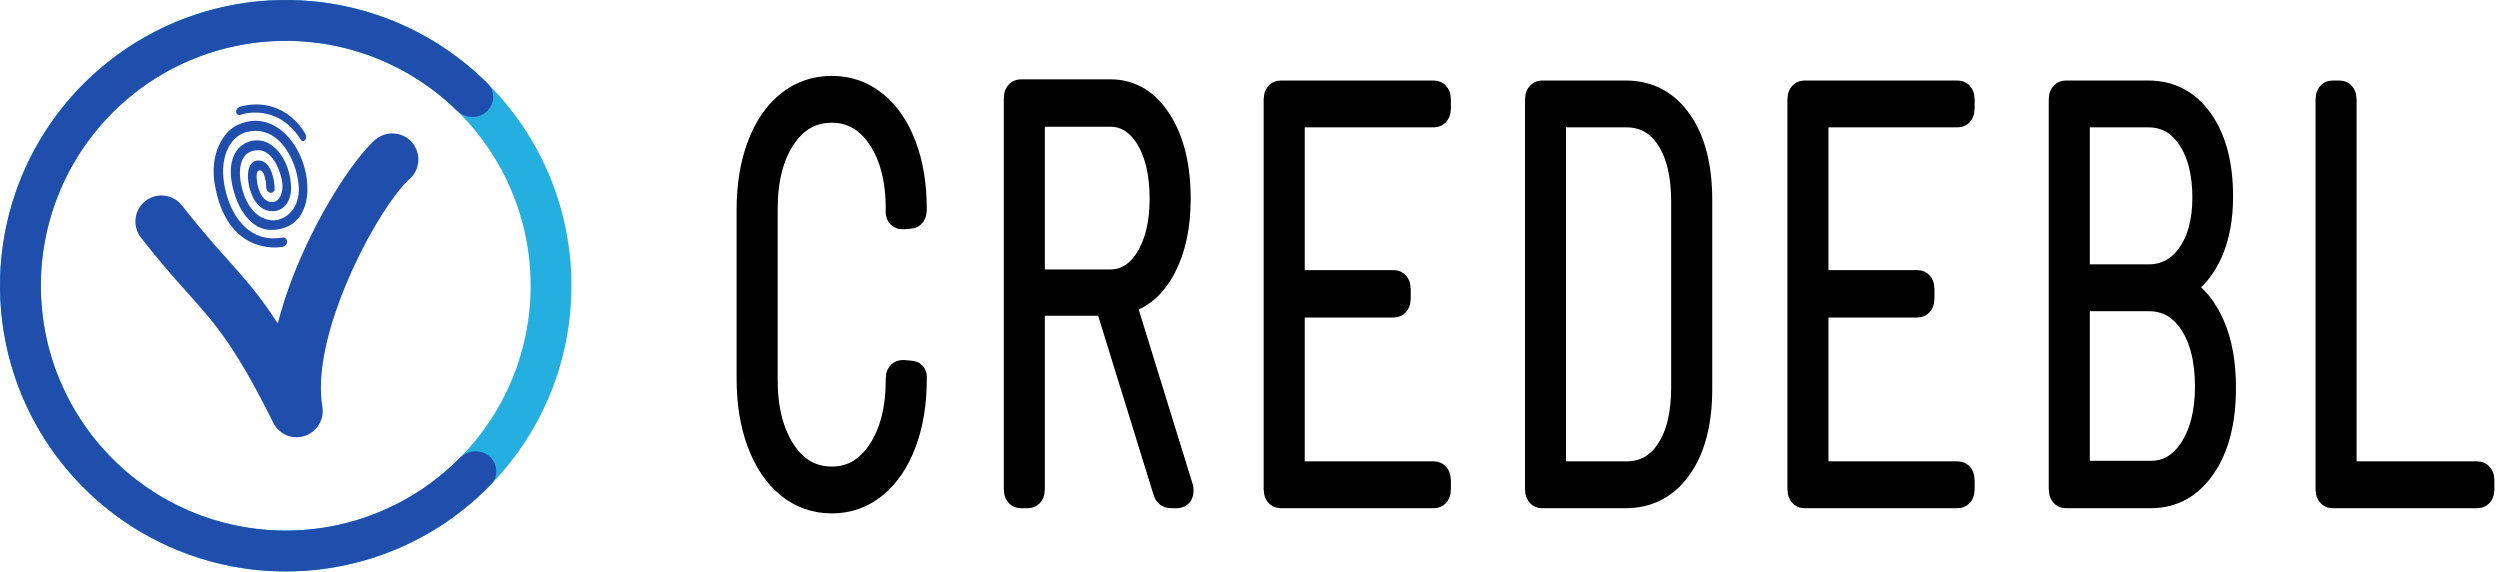
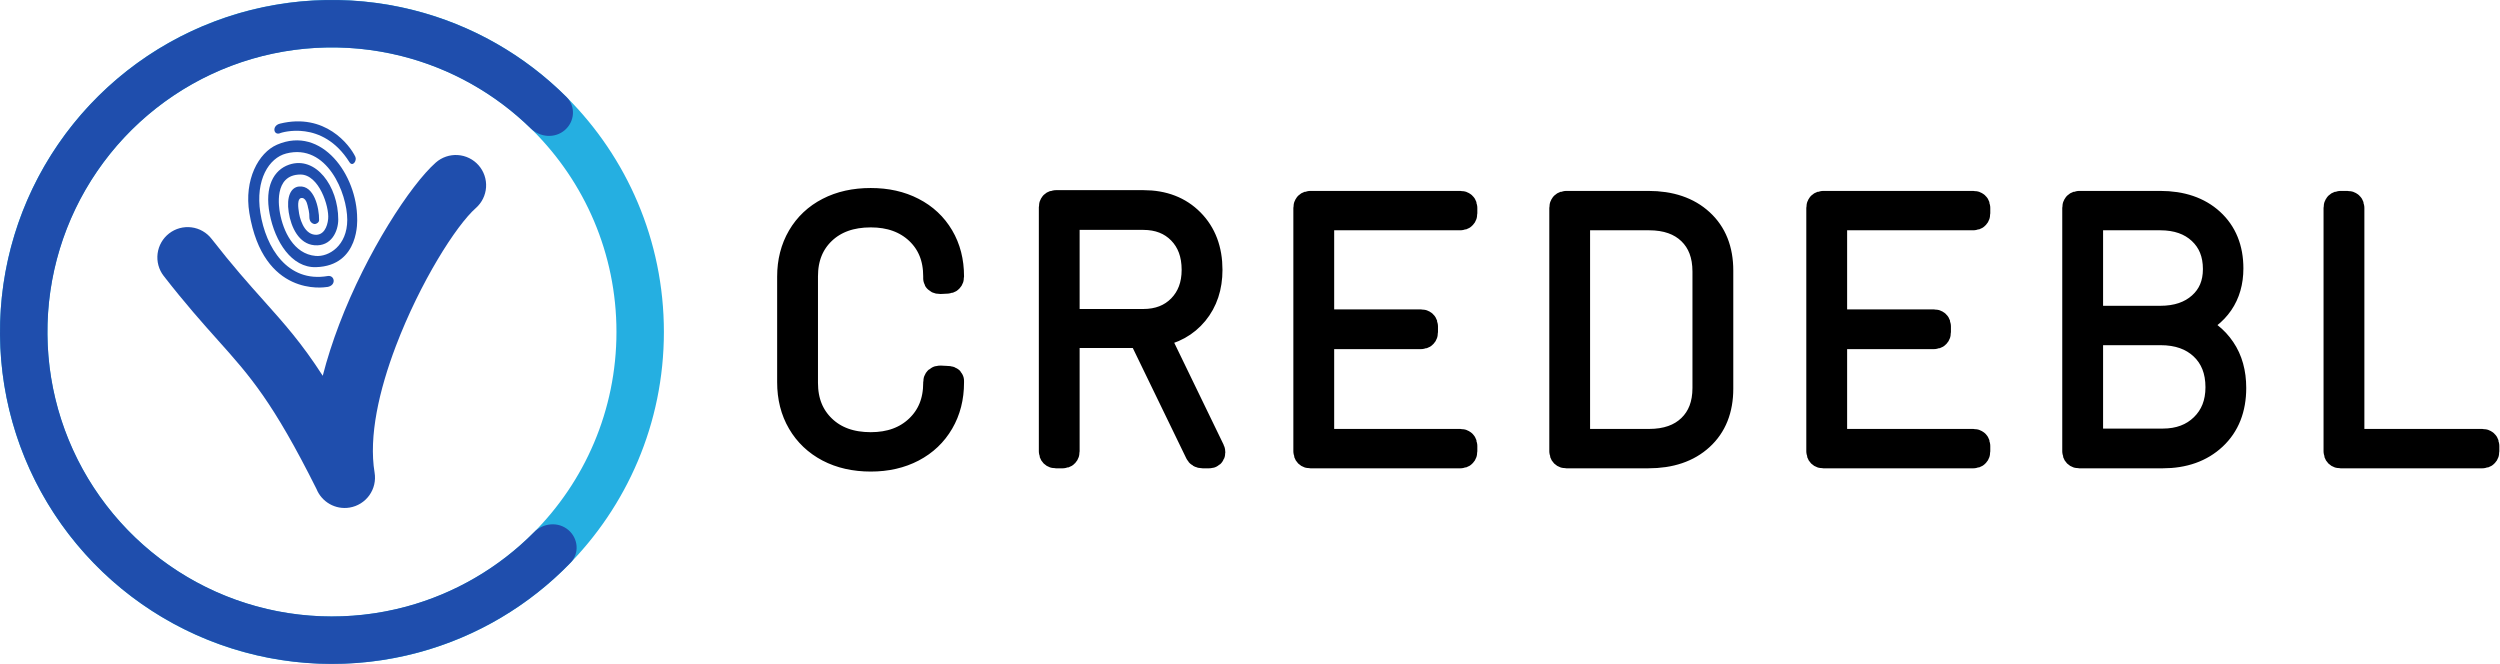
- <svg xmlns="http://www.w3.org/2000/svg" width="140" height="32" viewBox="0 0 140 32" fill="none">
-   <path d="M44.181 27.15C44.869 27.714 45.672 28 46.585 28C47.487 28 48.281 27.714 48.969 27.15C49.66 26.582 50.194 25.785 50.577 24.756C50.959 23.732 51.15 22.555 51.15 21.231V21.07C51.15 20.985 51.082 20.94 50.945 20.94L50.556 20.909C50.419 20.909 50.351 21.007 50.351 21.2V21.262C50.351 22.931 50.003 24.282 49.309 25.32C48.612 26.358 47.704 26.877 46.585 26.877C45.44 26.877 44.521 26.358 43.833 25.32C43.145 24.282 42.799 22.931 42.799 21.262V11.706C42.799 10.037 43.145 8.691 43.833 7.662C44.521 6.637 45.44 6.123 46.585 6.123C47.704 6.123 48.612 6.637 49.309 7.662C50.003 8.691 50.351 10.037 50.351 11.706V11.899C50.351 12.024 50.419 12.091 50.556 12.091L50.945 12.06C51.082 12.06 51.15 11.952 51.15 11.738V11.706C51.15 10.378 50.959 9.21 50.577 8.194C50.194 7.179 49.66 6.391 48.969 5.837C48.281 5.277 47.487 5 46.585 5C45.672 5 44.869 5.277 44.181 5.837C43.493 6.391 42.956 7.183 42.574 8.208C42.191 9.237 42 10.413 42 11.738V21.2C42 22.546 42.191 23.732 42.574 24.756C42.956 25.785 43.493 26.582 44.181 27.15ZM65.314 27.485C65.354 27.633 65.437 27.709 65.56 27.709H65.928C66.036 27.709 66.091 27.633 66.091 27.485C66.091 27.418 66.085 27.369 66.071 27.325L62.879 16.999C62.85 16.932 62.87 16.878 62.939 16.838C63.852 16.601 64.58 15.97 65.12 14.945C65.66 13.916 65.928 12.646 65.928 11.129C65.928 9.353 65.582 7.921 64.894 6.83C64.206 5.738 63.301 5.192 62.182 5.192H57.169C57.032 5.192 56.963 5.3 56.963 5.514V27.387C56.963 27.602 57.032 27.709 57.169 27.709H57.557C57.694 27.709 57.76 27.602 57.76 27.387V17.061C57.76 16.977 57.788 16.932 57.843 16.932H61.997C62.039 16.932 62.065 16.963 62.079 17.03L65.314 27.485ZM57.76 6.476C57.76 6.391 57.788 6.347 57.843 6.347H62.162C63.047 6.347 63.764 6.785 64.312 7.662C64.857 8.539 65.129 9.693 65.129 11.129C65.129 12.516 64.857 13.652 64.312 14.529C63.764 15.402 63.047 15.84 62.162 15.84H57.843C57.788 15.84 57.76 15.8 57.76 15.715V6.476ZM80.297 6.382C80.431 6.382 80.5 6.275 80.5 6.06V5.577C80.5 5.367 80.431 5.259 80.297 5.259H71.721C71.584 5.259 71.515 5.367 71.515 5.577V27.387C71.515 27.602 71.584 27.709 71.721 27.709H80.297C80.431 27.709 80.5 27.602 80.5 27.387V26.908C80.5 26.694 80.431 26.586 80.297 26.586H72.395C72.34 26.586 72.315 26.546 72.315 26.456V17.155C72.315 17.07 72.34 17.03 72.395 17.03H78.045C78.182 17.03 78.25 16.923 78.25 16.708V16.194C78.25 15.983 78.182 15.876 78.045 15.876H72.395C72.34 15.876 72.315 15.831 72.315 15.746V6.508C72.315 6.423 72.34 6.382 72.395 6.382H80.297ZM86.15 27.387C86.15 27.602 86.219 27.709 86.356 27.709H91.041C92.297 27.709 93.293 27.181 94.03 26.121C94.766 25.065 95.135 23.616 95.135 21.777V11.192C95.135 9.353 94.766 7.904 94.03 6.848C93.293 5.787 92.297 5.259 91.041 5.259H86.356C86.219 5.259 86.15 5.367 86.15 5.577V27.387ZM87.029 26.586C86.975 26.586 86.947 26.546 86.947 26.456V6.508C86.947 6.423 86.975 6.382 87.029 6.382H91.084C92.091 6.382 92.888 6.821 93.468 7.698C94.047 8.575 94.335 9.769 94.335 11.286V21.71C94.335 23.209 94.047 24.394 93.468 25.271C92.888 26.148 92.091 26.586 91.084 26.586H87.029ZM109.627 6.382C109.764 6.382 109.83 6.275 109.83 6.06V5.577C109.83 5.367 109.764 5.259 109.627 5.259H101.05C100.913 5.259 100.845 5.367 100.845 5.577V27.387C100.845 27.602 100.913 27.709 101.05 27.709H109.627C109.764 27.709 109.83 27.602 109.83 27.387V26.908C109.83 26.694 109.764 26.586 109.627 26.586H101.724C101.67 26.586 101.644 26.546 101.644 26.456V17.155C101.644 17.07 101.67 17.03 101.724 17.03H107.374C107.511 17.03 107.58 16.923 107.58 16.708V16.194C107.58 15.983 107.511 15.876 107.374 15.876H101.724C101.67 15.876 101.644 15.831 101.644 15.746V6.508C101.644 6.423 101.67 6.382 101.724 6.382H109.627ZM122.069 16.1C122.069 16.077 122.092 16.055 122.132 16.032C122.829 15.585 123.362 14.932 123.739 14.077C124.113 13.223 124.302 12.198 124.302 10.999C124.302 9.246 123.939 7.85 123.217 6.812C122.495 5.778 121.524 5.259 120.31 5.259H115.685C115.548 5.259 115.48 5.367 115.48 5.577V27.387C115.48 27.602 115.548 27.709 115.685 27.709H120.453C121.655 27.709 122.623 27.168 123.36 26.09C124.096 25.012 124.464 23.549 124.464 21.71C124.464 20.363 124.262 19.213 123.851 18.265C123.442 17.312 122.869 16.614 122.132 16.162C122.092 16.14 122.069 16.122 122.069 16.1ZM116.279 6.508C116.279 6.423 116.305 6.382 116.359 6.382H120.31C121.278 6.382 122.058 6.807 122.643 7.662C123.231 8.521 123.522 9.653 123.522 11.062C123.522 12.409 123.231 13.496 122.643 14.319C122.058 15.142 121.278 15.554 120.31 15.554H116.359C116.305 15.554 116.279 15.509 116.279 15.424V6.508ZM122.777 25.19C122.183 26.099 121.41 26.555 120.453 26.555H116.359C116.305 26.555 116.279 26.51 116.279 26.425V16.806C116.279 16.717 116.305 16.677 116.359 16.677H120.33C121.341 16.677 122.149 17.124 122.757 18.023C123.362 18.923 123.668 20.131 123.668 21.647C123.668 23.101 123.371 24.282 122.777 25.19ZM130.42 27.387C130.42 27.602 130.489 27.709 130.626 27.709H138.731C138.868 27.709 138.937 27.602 138.937 27.387V26.908C138.937 26.694 138.868 26.586 138.731 26.586H131.302C131.248 26.586 131.219 26.546 131.219 26.456V5.577C131.219 5.367 131.151 5.259 131.014 5.259H130.626C130.489 5.259 130.42 5.367 130.42 5.577V27.387Z" fill="black" stroke="black" stroke-width="1.5" />
-   <path d="M32 16C32 24.837 24.837 32 16 32C7.163 32 0 24.837 0 16C0 7.163 7.163 0 16 0C24.837 0 32 7.163 32 16ZM2.286 16C2.286 23.574 8.426 29.714 16 29.714C23.574 29.714 29.714 23.574 29.714 16C29.714 8.426 23.574 2.286 16 2.286C8.426 2.286 2.286 8.426 2.286 16Z" fill="#25AFE1" />
-   <path d="M23.066 7.967C22.81 7.676 22.449 7.499 22.062 7.474C21.676 7.449 21.295 7.579 21.004 7.834C19.793 8.903 17.675 12.141 16.344 15.643C16.037 16.452 15.767 17.282 15.554 18.113C14.547 16.547 13.706 15.607 12.692 14.472C11.995 13.692 11.209 12.813 10.197 11.513C10.079 11.362 9.933 11.235 9.767 11.139C9.601 11.044 9.417 10.982 9.227 10.958C9.037 10.934 8.844 10.947 8.659 10.997C8.474 11.048 8.3 11.134 8.149 11.251C7.842 11.488 7.643 11.837 7.594 12.222C7.545 12.606 7.65 12.993 7.887 13.3C8.942 14.654 9.774 15.585 10.512 16.411C12.047 18.126 13.145 19.355 15.253 23.57C15.504 24.192 16.161 24.58 16.85 24.465C17.233 24.401 17.575 24.188 17.8 23.872C18.026 23.556 18.117 23.164 18.053 22.781C17.763 21.04 18.269 18.809 19.078 16.681C20.249 13.601 21.984 10.866 22.933 10.027C23.224 9.772 23.401 9.411 23.426 9.025C23.451 8.638 23.321 8.258 23.066 7.967Z" fill="#1F4EAD" />
-   <path d="M13.493 5.959C13.074 6.062 13.188 6.577 13.532 6.406C13.539 6.406 15.531 5.736 16.838 7.812C16.998 8.067 17.213 7.737 17.126 7.556C16.851 6.983 15.664 5.426 13.493 5.959L13.493 5.959ZM12.546 10.252C12.299 8.664 12.964 7.612 13.791 7.399C15.761 6.891 16.735 9.319 16.735 10.597C16.735 11.843 15.846 12.392 15.212 12.336C14.147 12.242 13.646 11.128 13.491 10.261C13.453 10.049 13.159 8.422 14.475 8.412C15.37 8.406 15.874 9.956 15.815 10.553C15.777 10.944 15.594 11.351 15.179 11.315C14.626 11.266 14.424 10.472 14.396 10.158C14.39 10.108 14.277 9.493 14.577 9.545C14.785 9.581 14.836 9.967 14.843 9.993C14.872 10.085 14.892 10.202 14.903 10.309C14.916 10.4 14.895 10.505 14.932 10.607C14.968 10.725 15.071 10.791 15.161 10.799C15.234 10.805 15.373 10.731 15.378 10.616C15.388 10.008 15.133 8.926 14.415 8.989C14.012 9.025 13.799 9.487 13.914 10.232C14.026 10.957 14.404 11.755 15.15 11.82C15.971 11.893 16.302 11.144 16.302 10.58C16.302 8.972 15.214 7.496 13.929 7.938C13.191 8.192 12.743 8.995 12.995 10.306C13.256 11.664 14.06 12.911 15.226 12.877C17.361 12.815 17.213 10.541 17.213 10.541C17.213 8.451 15.52 6.033 13.348 6.975C12.453 7.363 11.753 8.672 12.017 10.269C12.688 14.32 15.616 13.855 15.752 13.834L15.763 13.835C16.23 13.767 16.134 13.246 15.793 13.305C13.854 13.637 12.807 11.932 12.546 10.252Z" fill="#1F4EAD" />
-   <path d="M27.227 6.269C27.704 5.856 27.758 5.13 27.311 4.684C25.277 2.65 22.726 1.197 19.923 0.488C16.749 -0.314 13.406 -0.124 10.345 1.033C7.283 2.19 4.649 4.258 2.8 6.958C0.95 9.659 -0.027 12.862 0.001 16.135C0.028 19.408 1.059 22.594 2.954 25.262C4.849 27.931 7.516 29.955 10.597 31.06C13.678 32.166 17.024 32.299 20.183 31.444C22.974 30.688 25.5 29.192 27.5 27.124C27.939 26.67 27.873 25.946 27.389 25.54V25.54C26.905 25.135 26.187 25.203 25.743 25.651C24.047 27.363 21.924 28.603 19.585 29.237C16.878 29.97 14.01 29.855 11.369 28.908C8.729 27.961 6.442 26.227 4.818 23.939C3.194 21.651 2.31 18.921 2.287 16.116C2.263 13.31 3.101 10.565 4.686 8.25C6.271 5.936 8.528 4.163 11.153 3.172C13.777 2.18 16.642 2.017 19.362 2.705C21.711 3.299 23.855 4.503 25.579 6.186C26.031 6.627 26.75 6.683 27.227 6.269V6.269Z" fill="#1F4EAD" />
+ <svg xmlns="http://www.w3.org/2000/svg" width="3728" height="990" viewBox="0 0 3728 990" fill="none">
+   <path d="M990 495C990 768.381 768.381 990 495 990C221.619 990 0 768.381 0 495C0 221.619 221.619 0 495 0C768.381 0 990 221.619 990 495ZM70.734 495C70.734 729.316 260.684 919.266 495 919.266C729.316 919.266 919.266 729.316 919.266 495C919.266 260.684 729.316 70.734 495 70.734C260.684 70.734 70.734 260.684 70.734 495Z" fill="#25AFE1" />
+   <path d="M713.668 246.476C705.751 237.48 694.586 231.995 682.627 231.226C670.667 230.457 658.892 234.468 649.888 242.377C612.42 275.459 546.907 375.631 505.728 483.955C496.215 508.988 487.872 534.666 481.275 560.368C450.141 511.928 424.11 482.843 392.749 447.742C371.171 423.617 346.855 396.409 315.536 356.204C311.91 351.51 307.394 347.576 302.247 344.628C297.1 341.679 291.422 339.774 285.539 339.021C279.655 338.268 273.68 338.682 267.957 340.239C262.233 341.796 256.872 344.465 252.181 348.095C242.705 355.428 236.53 366.224 235.012 378.109C233.495 389.995 236.76 401.996 244.089 411.474C276.717 453.371 302.467 482.168 325.306 507.727C372.772 560.792 406.739 598.816 471.977 729.202C479.739 748.444 500.069 760.444 521.385 756.888C533.223 754.912 543.792 748.316 550.77 738.551C557.748 728.785 560.562 716.649 558.596 704.809C549.626 650.925 565.277 581.898 590.298 516.087C626.541 420.791 680.21 336.161 709.563 310.232C718.561 302.322 724.049 291.161 724.819 279.205C725.589 267.248 721.578 255.475 713.668 246.476Z" fill="#1F4EAD" />
+   <path d="M417.511 184.358C404.554 187.535 408.078 203.483 418.729 198.19C418.919 198.19 480.577 177.47 520.986 241.678C525.951 249.567 532.587 239.358 529.895 233.755C521.387 216.044 484.687 167.879 417.509 184.356L417.511 184.358ZM388.21 317.161C380.567 268.054 401.143 235.503 426.744 228.904C487.68 213.196 517.828 288.316 517.828 327.832C517.828 366.39 490.312 383.369 470.699 381.648C437.745 378.754 422.229 344.284 417.441 317.446C416.271 310.905 407.191 260.561 447.882 260.257C475.593 260.053 491.172 308.013 489.354 326.494C488.165 338.57 482.498 351.183 469.673 350.057C452.575 348.557 446.303 323.982 445.44 314.272C445.25 312.731 441.75 293.688 451.061 295.299C457.483 296.411 459.054 308.365 459.274 309.147C460.169 312.014 460.777 315.617 461.146 318.946C461.537 321.768 460.899 325.007 462.033 328.149C463.145 331.798 466.341 333.852 469.109 334.096C471.371 334.294 475.691 331.98 475.837 328.442C476.13 309.624 468.251 276.139 446.048 278.109C433.562 279.216 426.977 293.508 430.534 316.553C433.999 338.996 445.684 363.672 468.783 365.698C494.178 367.928 504.406 344.772 504.406 327.324C504.406 277.572 470.758 231.911 430.993 245.579C408.157 253.428 394.298 278.288 402.098 318.832C410.183 360.864 435.051 399.43 471.133 398.385C537.191 396.47 532.603 326.109 532.603 326.109C532.603 261.456 480.219 186.654 413.04 215.781C385.345 227.792 363.684 268.288 371.861 317.696C392.605 443.032 483.184 428.634 487.414 427.983L487.731 428.018C502.184 425.926 499.229 409.81 488.654 411.62C428.681 421.889 396.303 369.166 388.21 317.161Z" fill="#1F4EAD" />
+   <path d="M1235.79 669.027C1253.73 678.409 1274.66 683.174 1298.48 683.174C1322.01 683.174 1342.71 678.409 1360.66 669.027C1378.68 659.57 1392.6 646.317 1402.58 629.191C1412.55 612.14 1417.54 592.557 1417.54 570.518V567.837C1417.54 566.422 1415.76 565.678 1412.18 565.678L1402.06 565.157C1398.48 565.157 1396.69 566.795 1396.69 569.996V571.039C1396.69 598.812 1387.61 621.299 1369.52 638.573C1351.35 655.848 1327.67 664.485 1298.48 664.485C1268.63 664.485 1244.65 655.848 1226.7 638.573C1208.76 621.299 1199.75 598.812 1199.75 571.039V411.995C1199.75 384.222 1208.76 361.809 1226.7 344.684C1244.65 327.633 1268.63 319.07 1298.48 319.07C1327.67 319.07 1351.35 327.633 1369.52 344.684C1387.61 361.809 1396.69 384.222 1396.69 411.995V415.196C1396.69 417.281 1398.48 418.398 1402.06 418.398L1412.18 417.877C1415.76 417.877 1417.54 416.09 1417.54 412.516V411.995C1417.54 389.88 1412.55 370.447 1402.58 353.544C1392.6 336.642 1378.68 323.538 1360.66 314.305C1342.71 304.997 1322.01 300.381 1298.48 300.381C1274.66 300.381 1253.73 304.997 1235.79 314.305C1217.84 323.538 1203.85 336.717 1193.87 353.768C1183.89 370.893 1178.9 390.476 1178.9 412.516V569.996C1178.9 592.409 1183.89 612.14 1193.87 629.191C1203.85 646.317 1217.84 659.57 1235.79 669.027ZM1786.93 674.611C1787.98 677.068 1790.14 678.334 1793.34 678.334H1802.94C1805.77 678.334 1807.19 677.068 1807.19 674.611C1807.19 673.494 1807.04 672.675 1806.67 671.931L1723.42 500.08C1722.68 498.963 1723.2 498.069 1724.98 497.399C1748.81 493.453 1767.8 482.954 1781.87 465.903C1795.94 448.777 1802.94 427.631 1802.94 402.389C1802.94 372.829 1793.93 349.003 1775.99 330.835C1758.04 312.667 1734.44 303.583 1705.25 303.583H1574.5C1570.93 303.583 1569.14 305.37 1569.14 308.944V672.973C1569.14 676.547 1570.93 678.334 1574.5 678.334H1584.63C1588.2 678.334 1589.92 676.547 1589.92 672.973V501.122C1589.92 499.707 1590.66 498.963 1592.07 498.963H1700.41C1701.53 498.963 1702.2 499.484 1702.57 500.601L1786.93 674.611ZM1589.92 324.952C1589.92 323.538 1590.66 322.793 1592.07 322.793H1704.73C1727.81 322.793 1746.5 330.09 1760.8 344.684C1775.02 359.278 1782.09 378.488 1782.09 402.389C1782.09 425.472 1775.02 444.384 1760.8 458.978C1746.5 473.498 1727.81 480.795 1704.73 480.795H1592.07C1590.66 480.795 1589.92 480.125 1589.92 478.71V324.952ZM2177.69 323.389C2181.19 323.389 2182.98 321.602 2182.98 318.028V309.986C2182.98 306.486 2181.19 304.699 2177.69 304.699H1954.02C1950.45 304.699 1948.66 306.486 1948.66 309.986V672.973C1948.66 676.547 1950.45 678.334 1954.02 678.334H2177.69C2181.19 678.334 2182.98 676.547 2182.98 672.973V665.006C2182.98 661.432 2181.19 659.645 2177.69 659.645H1971.59C1970.18 659.645 1969.51 658.975 1969.51 657.486V502.686C1969.51 501.271 1970.18 500.601 1971.59 500.601H2118.95C2122.52 500.601 2124.31 498.814 2124.31 495.24V486.677C2124.31 483.177 2122.52 481.39 2118.95 481.39H1971.59C1970.18 481.39 1969.51 480.646 1969.51 479.231V325.473C1969.51 324.059 1970.18 323.389 1971.59 323.389H2177.69ZM2330.33 672.973C2330.33 676.547 2332.12 678.334 2335.7 678.334H2457.88C2490.64 678.334 2516.63 669.548 2535.84 651.901C2555.05 634.329 2564.66 610.204 2564.66 579.602V403.432C2564.66 372.829 2555.05 348.705 2535.84 331.132C2516.63 313.486 2490.64 304.699 2457.88 304.699H2335.7C2332.12 304.699 2330.33 306.486 2330.33 309.986V672.973ZM2353.27 659.645C2351.85 659.645 2351.11 658.975 2351.11 657.486V325.473C2351.11 324.059 2351.85 323.389 2353.27 323.389H2459C2485.28 323.389 2506.06 330.686 2521.17 345.28C2536.29 359.873 2543.81 379.754 2543.81 404.996V578.485C2543.81 603.428 2536.29 623.16 2521.17 637.754C2506.06 652.348 2485.28 659.645 2459 659.645H2353.27ZM2942.61 323.389C2946.18 323.389 2947.9 321.602 2947.9 318.028V309.986C2947.9 306.486 2946.18 304.699 2942.61 304.699H2718.94C2715.36 304.699 2713.57 306.486 2713.57 309.986V672.973C2713.57 676.547 2715.36 678.334 2718.94 678.334H2942.61C2946.18 678.334 2947.9 676.547 2947.9 672.973V665.006C2947.9 661.432 2946.18 659.645 2942.61 659.645H2736.51C2735.09 659.645 2734.42 658.975 2734.42 657.486V502.686C2734.42 501.271 2735.09 500.601 2736.51 500.601H2883.86C2887.44 500.601 2889.22 498.814 2889.22 495.24V486.677C2889.22 483.177 2887.44 481.39 2883.86 481.39H2736.51C2735.09 481.39 2734.42 480.646 2734.42 479.231V325.473C2734.42 324.059 2735.09 323.389 2736.51 323.389H2942.61ZM3267.1 485.113C3267.1 484.741 3267.7 484.369 3268.74 483.996C3286.91 476.551 3300.83 465.68 3310.66 451.458C3320.41 437.236 3325.33 420.185 3325.33 400.23C3325.33 371.042 3315.87 347.811 3297.03 330.537C3278.2 313.337 3252.88 304.699 3221.23 304.699H3100.61C3097.04 304.699 3095.25 306.486 3095.25 309.986V672.973C3095.25 676.547 3097.04 678.334 3100.61 678.334H3224.96C3256.3 678.334 3281.55 669.325 3300.76 651.38C3319.97 633.435 3329.57 609.087 3329.57 578.485C3329.57 556.073 3324.29 536.937 3313.56 521.151C3302.92 505.292 3287.95 493.676 3268.74 486.156C3267.7 485.783 3267.1 485.486 3267.1 485.113ZM3116.1 325.473C3116.1 324.059 3116.77 323.389 3118.18 323.389H3221.23C3246.48 323.389 3266.8 330.462 3282.07 344.684C3297.41 358.98 3305 377.818 3305 401.273C3305 423.685 3297.41 441.778 3282.07 455.479C3266.8 469.179 3246.48 476.029 3221.23 476.029H3118.18C3116.77 476.029 3116.1 475.285 3116.1 473.87V325.473ZM3285.57 636.414C3270.08 651.529 3249.9 659.124 3224.96 659.124H3118.18C3116.77 659.124 3116.1 658.379 3116.1 656.964V496.878C3116.1 495.389 3116.77 494.719 3118.18 494.719H3221.76C3248.11 494.719 3269.19 502.164 3285.05 517.131C3300.83 532.097 3308.8 552.201 3308.8 577.442C3308.8 601.641 3301.05 621.299 3285.57 636.414ZM3484.89 672.973C3484.89 676.547 3486.68 678.334 3490.25 678.334H3701.64C3705.22 678.334 3707 676.547 3707 672.973V665.006C3707 661.432 3705.22 659.645 3701.64 659.645H3507.9C3506.49 659.645 3505.74 658.975 3505.74 657.486V309.986C3505.74 306.486 3503.96 304.699 3500.38 304.699H3490.25C3486.68 304.699 3484.89 306.486 3484.89 309.986V672.973Z" fill="#2289F7" stroke="black" stroke-width="40.035" />
+   <path d="M842.325 193.955C857.085 181.162 858.765 158.724 844.951 144.915C782.001 81.988 703.07 37.035 616.356 15.107C518.183 -9.72 414.758 -3.839 320.032 31.954C225.305 67.748 143.836 131.733 86.612 215.278C29.389 298.823 -0.835 397.908 0.018 499.168C0.87 600.427 32.758 698.99 91.38 781.559C150.002 864.128 232.538 926.732 327.853 960.926C423.169 995.12 526.679 999.258 624.42 972.782C710.752 949.397 788.915 903.121 850.796 839.143C864.376 825.103 862.318 802.696 847.345 790.154C832.372 777.611 810.165 779.701 796.419 793.578C743.952 846.545 678.287 884.908 605.926 904.509C522.152 927.201 433.433 923.654 351.738 894.347C270.043 865.039 199.301 811.381 149.056 740.611C98.811 669.84 71.479 585.362 70.749 498.572C70.018 411.782 95.923 326.856 144.969 255.249C194.016 183.642 263.844 128.801 345.034 98.122C426.224 67.443 514.871 62.403 599.015 83.682C671.696 102.061 737.998 139.313 791.349 191.389C805.326 205.032 827.565 206.749 842.325 193.955Z" fill="#1F4EAD" />
</svg>
